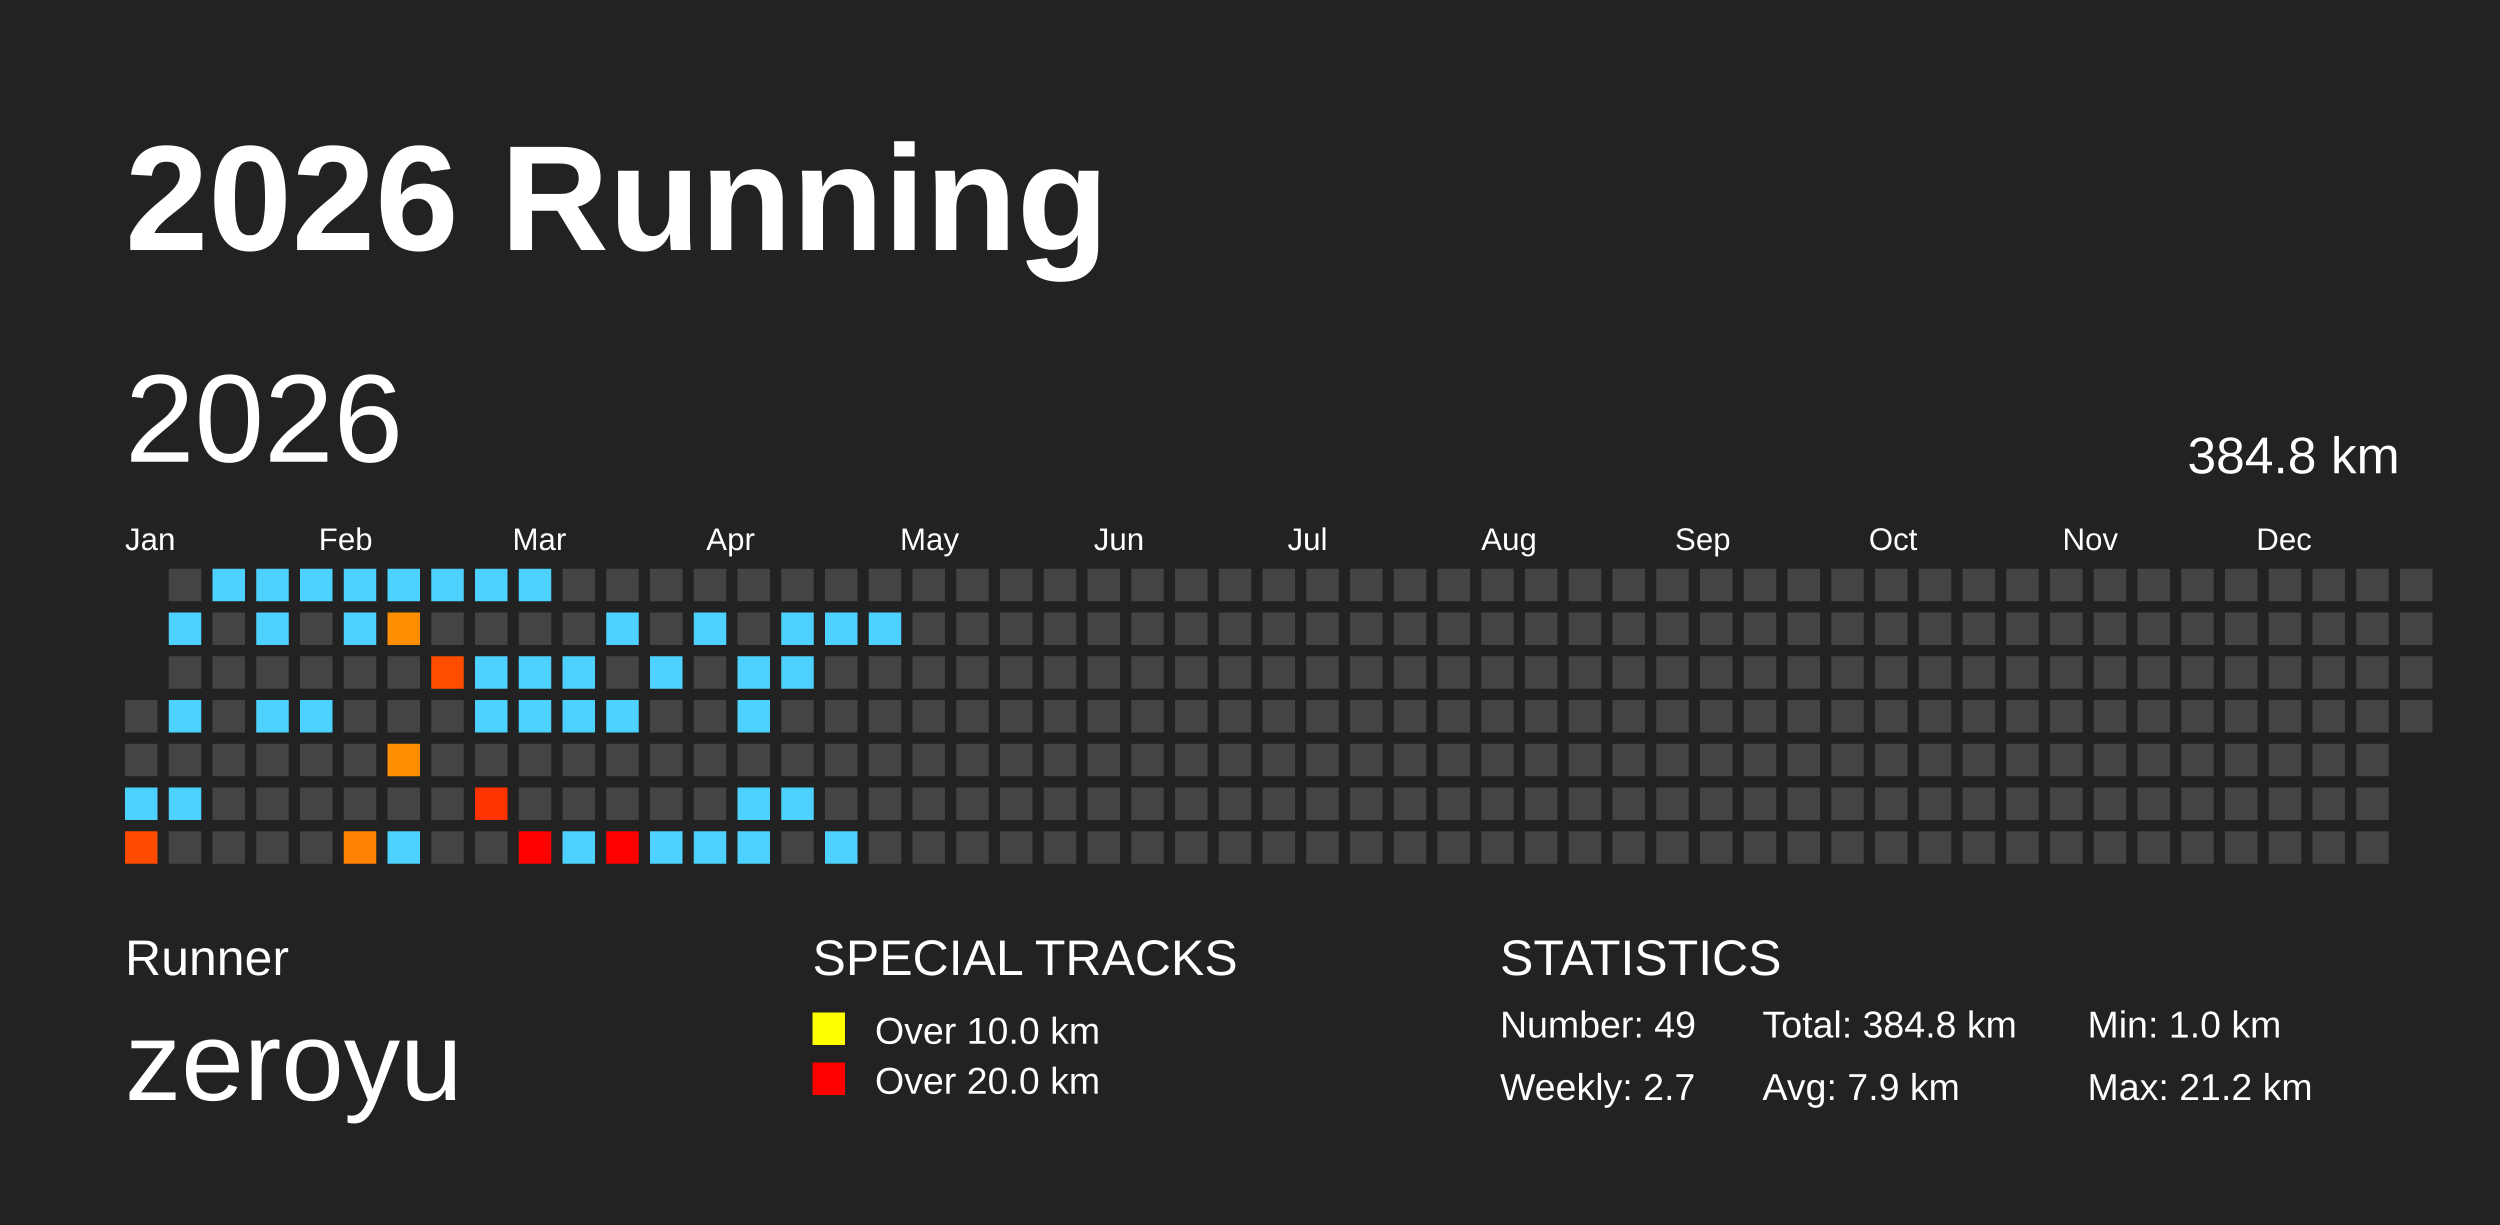
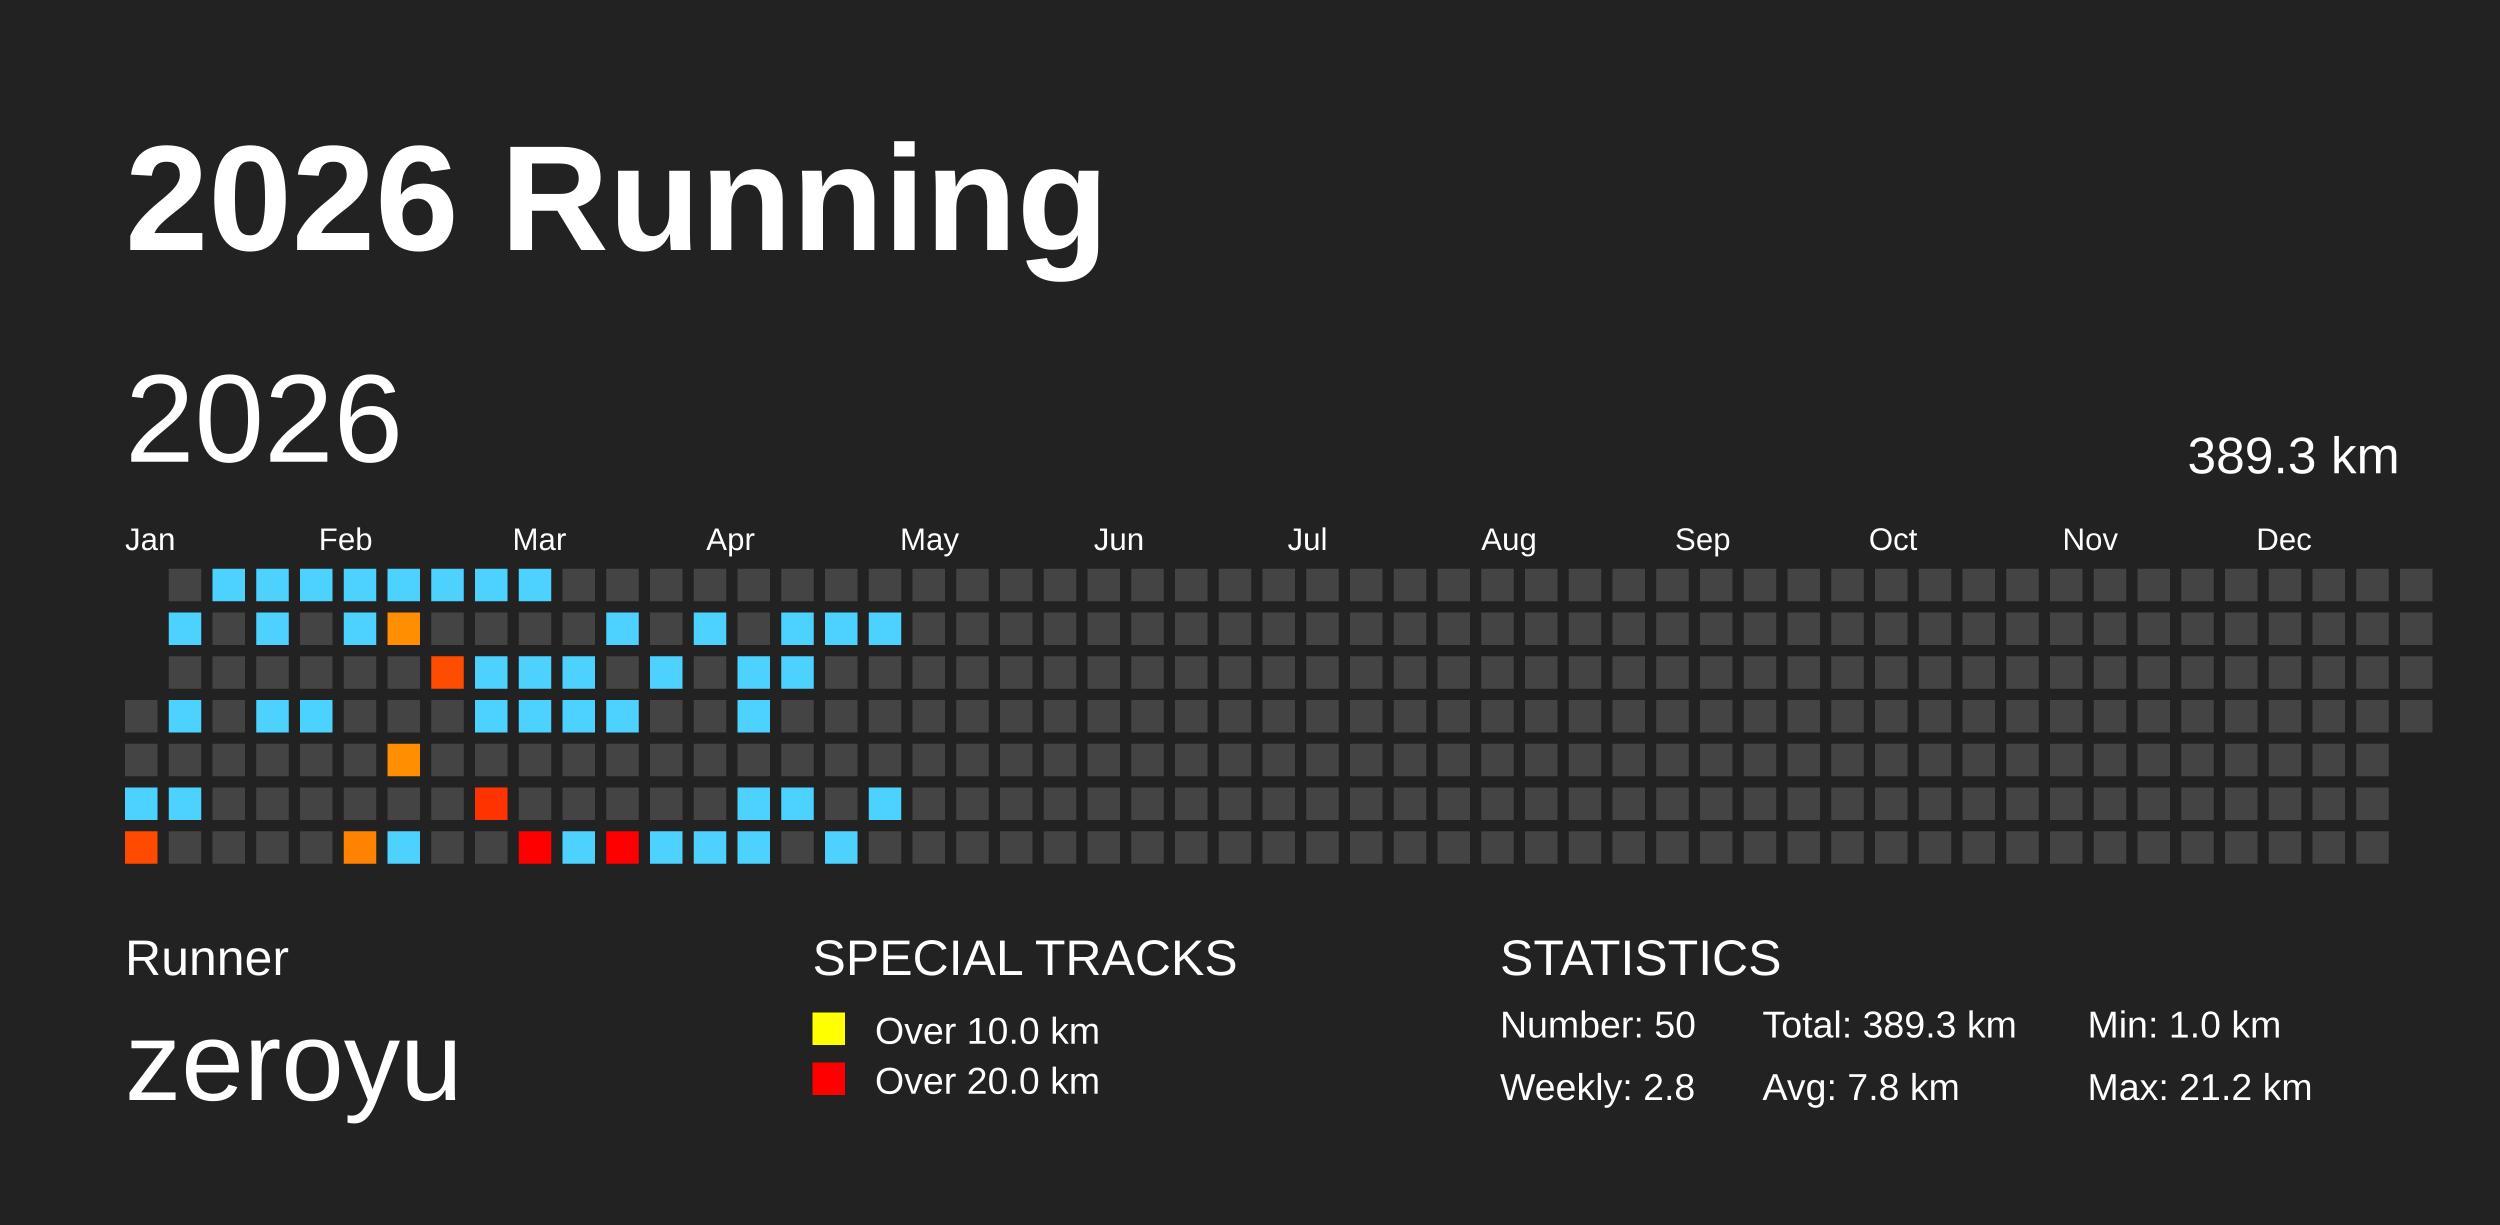
<svg xmlns="http://www.w3.org/2000/svg" baseProfile="full" height="98mm" version="1.1" viewBox="0,0,200,98" width="200mm">
  <defs />
  <rect fill="#222222" height="98" width="200" x="0" y="0" />
  <text fill="#FFFFFF" style="font-size:12px; font-family:Arial; font-weight:bold;" x="10" y="20">2026 Running</text>
  <text fill="#FFFFFF" style="font-size:4px; font-family:Arial" x="10" y="78">Runner</text>
  <text fill="#FFFFFF" style="font-size:9px; font-family:Arial" x="10" y="88">zeroyu</text>
  <text fill="#FFFFFF" style="font-size:4px; font-family:Arial" x="65" y="78">SPECIAL TRACKS</text>
  <rect fill="yellow" height="2.6" width="2.6" x="65" y="81" />
  <text fill="#FFFFFF" style="font-size:3px; font-family:Arial" x="70" y="83.5">Over 10.0 km</text>
  <rect fill="red" height="2.6" width="2.6" x="65" y="85" />
  <text fill="#FFFFFF" style="font-size:3px; font-family:Arial" x="70" y="87.5">Over 20.0 km</text>
  <text fill="#FFFFFF" style="font-size:4px; font-family:Arial" x="120" y="78">STATISTICS</text>
-   <text fill="#FFFFFF" style="font-size:3px; font-family:Arial" x="120" y="83">Number: 49</text>
-   <text fill="#FFFFFF" style="font-size:3px; font-family:Arial" x="120" y="88">Weekly: 2.7</text>
-   <text fill="#FFFFFF" style="font-size:3px; font-family:Arial" x="141" y="83">Total: 384.8 km</text>
-   <text fill="#FFFFFF" style="font-size:3px; font-family:Arial" x="141" y="88">Avg: 7.9 km</text>
+   <text fill="#FFFFFF" style="font-size:3px; font-family:Arial" x="120" y="83">Number: 50</text>
+   <text fill="#FFFFFF" style="font-size:3px; font-family:Arial" x="120" y="88">Weekly: 2.8</text>
+   <text fill="#FFFFFF" style="font-size:3px; font-family:Arial" x="141" y="83">Total: 389.3 km</text>
+   <text fill="#FFFFFF" style="font-size:3px; font-family:Arial" x="141" y="88">Avg: 7.8 km</text>
  <text fill="#FFFFFF" style="font-size:3px; font-family:Arial" x="167" y="83">Min: 1.0 km</text>
  <text fill="#FFFFFF" style="font-size:3px; font-family:Arial" x="167" y="88">Max: 21.2 km</text>
  <text dominant-baseline="hanging" fill="#FFFFFF" style="font-size:10.0px; font-family:Arial;" x="10" y="30">2026</text>
-   <text dominant-baseline="hanging" fill="#FFFFFF" style="font-size:4.125px; font-family:Arial;" x="175" y="35">384.8 km</text>
+   <text dominant-baseline="hanging" fill="#FFFFFF" style="font-size:4.125px; font-family:Arial;" x="175" y="35">389.3 km</text>
  <text fill="#FFFFFF" style="font-size:2.5px; font-family:Arial" x="10.0" y="44">Jan</text>
  <text fill="#FFFFFF" style="font-size:2.5px; font-family:Arial" x="25.5" y="44">Feb</text>
  <text fill="#FFFFFF" style="font-size:2.5px; font-family:Arial" x="41.0" y="44">Mar</text>
  <text fill="#FFFFFF" style="font-size:2.5px; font-family:Arial" x="56.5" y="44">Apr</text>
  <text fill="#FFFFFF" style="font-size:2.5px; font-family:Arial" x="72.0" y="44">May</text>
  <text fill="#FFFFFF" style="font-size:2.5px; font-family:Arial" x="87.5" y="44">Jun</text>
  <text fill="#FFFFFF" style="font-size:2.5px; font-family:Arial" x="103.0" y="44">Jul</text>
  <text fill="#FFFFFF" style="font-size:2.5px; font-family:Arial" x="118.5" y="44">Aug</text>
  <text fill="#FFFFFF" style="font-size:2.5px; font-family:Arial" x="134.0" y="44">Sep</text>
  <text fill="#FFFFFF" style="font-size:2.5px; font-family:Arial" x="149.5" y="44">Oct</text>
  <text fill="#FFFFFF" style="font-size:2.5px; font-family:Arial" x="165.0" y="44">Nov</text>
  <text fill="#FFFFFF" style="font-size:2.5px; font-family:Arial" x="180.5" y="44">Dec</text>
  <rect fill="#444444" height="2.6" width="2.6" x="10.0" y="56.0" />
  <rect fill="#444444" height="2.6" width="2.6" x="10.0" y="59.5" />
  <rect fill="#4dd2ff" height="2.6" width="2.6" x="10.0" y="63.0" />
  <rect fill="#ff4b00" height="2.6" width="2.6" x="10.0" y="66.5" />
  <rect fill="#444444" height="2.6" width="2.6" x="13.5" y="45.5" />
  <rect fill="#4dd2ff" height="2.6" width="2.6" x="13.5" y="49.0" />
  <rect fill="#444444" height="2.6" width="2.6" x="13.5" y="52.5" />
  <rect fill="#4dd2ff" height="2.6" width="2.6" x="13.5" y="56.0" />
  <rect fill="#444444" height="2.6" width="2.6" x="13.5" y="59.5" />
  <rect fill="#4dd2ff" height="2.6" width="2.6" x="13.5" y="63.0" />
  <rect fill="#444444" height="2.6" width="2.6" x="13.5" y="66.5" />
  <rect fill="#4dd2ff" height="2.6" width="2.6" x="17.0" y="45.5" />
  <rect fill="#444444" height="2.6" width="2.6" x="17.0" y="49.0" />
  <rect fill="#444444" height="2.6" width="2.6" x="17.0" y="52.5" />
  <rect fill="#444444" height="2.6" width="2.6" x="17.0" y="56.0" />
  <rect fill="#444444" height="2.6" width="2.6" x="17.0" y="59.5" />
  <rect fill="#444444" height="2.6" width="2.6" x="17.0" y="63.0" />
  <rect fill="#444444" height="2.6" width="2.6" x="17.0" y="66.5" />
  <rect fill="#4dd2ff" height="2.6" width="2.6" x="20.5" y="45.5" />
  <rect fill="#4dd2ff" height="2.6" width="2.6" x="20.5" y="49.0" />
  <rect fill="#444444" height="2.6" width="2.6" x="20.5" y="52.5" />
  <rect fill="#4dd2ff" height="2.6" width="2.6" x="20.5" y="56.0" />
  <rect fill="#444444" height="2.6" width="2.6" x="20.5" y="59.5" />
  <rect fill="#444444" height="2.6" width="2.6" x="20.5" y="63.0" />
  <rect fill="#444444" height="2.6" width="2.6" x="20.5" y="66.5" />
  <rect fill="#4dd2ff" height="2.6" width="2.6" x="24.0" y="45.5" />
  <rect fill="#444444" height="2.6" width="2.6" x="24.0" y="49.0" />
  <rect fill="#444444" height="2.6" width="2.6" x="24.0" y="52.5" />
  <rect fill="#4dd2ff" height="2.6" width="2.6" x="24.0" y="56.0" />
  <rect fill="#444444" height="2.6" width="2.6" x="24.0" y="59.5" />
  <rect fill="#444444" height="2.6" width="2.6" x="24.0" y="63.0" />
  <rect fill="#444444" height="2.6" width="2.6" x="24.0" y="66.5" />
  <rect fill="#4dd2ff" height="2.6" width="2.6" x="27.5" y="45.5" />
  <rect fill="#4dd2ff" height="2.6" width="2.6" x="27.5" y="49.0" />
  <rect fill="#444444" height="2.6" width="2.6" x="27.5" y="52.5" />
  <rect fill="#444444" height="2.6" width="2.6" x="27.5" y="56.0" />
  <rect fill="#444444" height="2.6" width="2.6" x="27.5" y="59.5" />
  <rect fill="#444444" height="2.6" width="2.6" x="27.5" y="63.0" />
  <rect fill="#ff8300" height="2.6" width="2.6" x="27.5" y="66.5" />
  <rect fill="#4dd2ff" height="2.6" width="2.6" x="31.0" y="45.5" />
  <rect fill="#ff8e00" height="2.6" width="2.6" x="31.0" y="49.0" />
  <rect fill="#444444" height="2.6" width="2.6" x="31.0" y="52.5" />
  <rect fill="#444444" height="2.6" width="2.6" x="31.0" y="56.0" />
  <rect fill="#ff8e00" height="2.6" width="2.6" x="31.0" y="59.5" />
  <rect fill="#444444" height="2.6" width="2.6" x="31.0" y="63.0" />
  <rect fill="#4dd2ff" height="2.6" width="2.6" x="31.0" y="66.5" />
  <rect fill="#4dd2ff" height="2.6" width="2.6" x="34.5" y="45.5" />
  <rect fill="#444444" height="2.6" width="2.6" x="34.5" y="49.0" />
  <rect fill="#ff4d00" height="2.6" width="2.6" x="34.5" y="52.5" />
  <rect fill="#444444" height="2.6" width="2.6" x="34.5" y="56.0" />
  <rect fill="#444444" height="2.6" width="2.6" x="34.5" y="59.5" />
  <rect fill="#444444" height="2.6" width="2.6" x="34.5" y="63.0" />
  <rect fill="#444444" height="2.6" width="2.6" x="34.5" y="66.5" />
  <rect fill="#4dd2ff" height="2.6" width="2.6" x="38.0" y="45.5" />
  <rect fill="#444444" height="2.6" width="2.6" x="38.0" y="49.0" />
  <rect fill="#4dd2ff" height="2.6" width="2.6" x="38.0" y="52.5" />
  <rect fill="#4dd2ff" height="2.6" width="2.6" x="38.0" y="56.0" />
  <rect fill="#444444" height="2.6" width="2.6" x="38.0" y="59.5" />
  <rect fill="#ff3300" height="2.6" width="2.6" x="38.0" y="63.0" />
  <rect fill="#444444" height="2.6" width="2.6" x="38.0" y="66.5" />
  <rect fill="#4dd2ff" height="2.6" width="2.6" x="41.5" y="45.5" />
  <rect fill="#444444" height="2.6" width="2.6" x="41.5" y="49.0" />
  <rect fill="#4dd2ff" height="2.6" width="2.6" x="41.5" y="52.5" />
  <rect fill="#4dd2ff" height="2.6" width="2.6" x="41.5" y="56.0" />
  <rect fill="#444444" height="2.6" width="2.6" x="41.5" y="59.5" />
  <rect fill="#444444" height="2.6" width="2.6" x="41.5" y="63.0" />
  <rect fill="red" height="2.6" width="2.6" x="41.5" y="66.5" />
  <rect fill="#444444" height="2.6" width="2.6" x="45.0" y="45.5" />
  <rect fill="#444444" height="2.6" width="2.6" x="45.0" y="49.0" />
  <rect fill="#4dd2ff" height="2.6" width="2.6" x="45.0" y="52.5" />
  <rect fill="#4dd2ff" height="2.6" width="2.6" x="45.0" y="56.0" />
  <rect fill="#444444" height="2.6" width="2.6" x="45.0" y="59.5" />
  <rect fill="#444444" height="2.6" width="2.6" x="45.0" y="63.0" />
  <rect fill="#4dd2ff" height="2.6" width="2.6" x="45.0" y="66.5" />
  <rect fill="#444444" height="2.6" width="2.6" x="48.5" y="45.5" />
  <rect fill="#4dd2ff" height="2.6" width="2.6" x="48.5" y="49.0" />
  <rect fill="#444444" height="2.6" width="2.6" x="48.5" y="52.5" />
  <rect fill="#4dd2ff" height="2.6" width="2.6" x="48.5" y="56.0" />
  <rect fill="#444444" height="2.6" width="2.6" x="48.5" y="59.5" />
  <rect fill="#444444" height="2.6" width="2.6" x="48.5" y="63.0" />
  <rect fill="red" height="2.6" width="2.6" x="48.5" y="66.5" />
  <rect fill="#444444" height="2.6" width="2.6" x="52.0" y="45.5" />
  <rect fill="#444444" height="2.6" width="2.6" x="52.0" y="49.0" />
  <rect fill="#4dd2ff" height="2.6" width="2.6" x="52.0" y="52.5" />
  <rect fill="#444444" height="2.6" width="2.6" x="52.0" y="56.0" />
  <rect fill="#444444" height="2.6" width="2.6" x="52.0" y="59.5" />
  <rect fill="#444444" height="2.6" width="2.6" x="52.0" y="63.0" />
  <rect fill="#4dd2ff" height="2.6" width="2.6" x="52.0" y="66.5" />
  <rect fill="#444444" height="2.6" width="2.6" x="55.5" y="45.5" />
  <rect fill="#4dd2ff" height="2.6" width="2.6" x="55.5" y="49.0" />
  <rect fill="#444444" height="2.6" width="2.6" x="55.5" y="52.5" />
  <rect fill="#444444" height="2.6" width="2.6" x="55.5" y="56.0" />
  <rect fill="#444444" height="2.6" width="2.6" x="55.5" y="59.5" />
  <rect fill="#444444" height="2.6" width="2.6" x="55.5" y="63.0" />
  <rect fill="#4dd2ff" height="2.6" width="2.6" x="55.5" y="66.5" />
  <rect fill="#444444" height="2.6" width="2.6" x="59.0" y="45.5" />
  <rect fill="#444444" height="2.6" width="2.6" x="59.0" y="49.0" />
  <rect fill="#4dd2ff" height="2.6" width="2.6" x="59.0" y="52.5" />
  <rect fill="#4dd2ff" height="2.6" width="2.6" x="59.0" y="56.0" />
  <rect fill="#444444" height="2.6" width="2.6" x="59.0" y="59.5" />
  <rect fill="#4dd2ff" height="2.6" width="2.6" x="59.0" y="63.0" />
  <rect fill="#4dd2ff" height="2.6" width="2.6" x="59.0" y="66.5" />
  <rect fill="#444444" height="2.6" width="2.6" x="62.5" y="45.5" />
  <rect fill="#4dd2ff" height="2.6" width="2.6" x="62.5" y="49.0" />
  <rect fill="#4dd2ff" height="2.6" width="2.6" x="62.5" y="52.5" />
  <rect fill="#444444" height="2.6" width="2.6" x="62.5" y="56.0" />
  <rect fill="#444444" height="2.6" width="2.6" x="62.5" y="59.5" />
  <rect fill="#4dd2ff" height="2.6" width="2.6" x="62.5" y="63.0" />
  <rect fill="#444444" height="2.6" width="2.6" x="62.5" y="66.5" />
  <rect fill="#444444" height="2.6" width="2.6" x="66.0" y="45.5" />
  <rect fill="#4dd2ff" height="2.6" width="2.6" x="66.0" y="49.0" />
  <rect fill="#444444" height="2.6" width="2.6" x="66.0" y="52.5" />
  <rect fill="#444444" height="2.6" width="2.6" x="66.0" y="56.0" />
  <rect fill="#444444" height="2.6" width="2.6" x="66.0" y="59.5" />
  <rect fill="#444444" height="2.6" width="2.6" x="66.0" y="63.0" />
  <rect fill="#4dd2ff" height="2.6" width="2.6" x="66.0" y="66.5" />
  <rect fill="#444444" height="2.6" width="2.6" x="69.5" y="45.5" />
  <rect fill="#4dd2ff" height="2.6" width="2.6" x="69.5" y="49.0" />
  <rect fill="#444444" height="2.6" width="2.6" x="69.5" y="52.5" />
  <rect fill="#444444" height="2.6" width="2.6" x="69.5" y="56.0" />
  <rect fill="#444444" height="2.6" width="2.6" x="69.5" y="59.5" />
-   <rect fill="#444444" height="2.6" width="2.6" x="69.5" y="63.0" />
+   <rect fill="#4dd2ff" height="2.6" width="2.6" x="69.5" y="63.0" />
  <rect fill="#444444" height="2.6" width="2.6" x="69.5" y="66.5" />
  <rect fill="#444444" height="2.6" width="2.6" x="73.0" y="45.5" />
  <rect fill="#444444" height="2.6" width="2.6" x="73.0" y="49.0" />
  <rect fill="#444444" height="2.6" width="2.6" x="73.0" y="52.5" />
  <rect fill="#444444" height="2.6" width="2.6" x="73.0" y="56.0" />
  <rect fill="#444444" height="2.6" width="2.6" x="73.0" y="59.5" />
  <rect fill="#444444" height="2.6" width="2.6" x="73.0" y="63.0" />
  <rect fill="#444444" height="2.6" width="2.6" x="73.0" y="66.5" />
  <rect fill="#444444" height="2.6" width="2.6" x="76.5" y="45.5" />
  <rect fill="#444444" height="2.6" width="2.6" x="76.5" y="49.0" />
  <rect fill="#444444" height="2.6" width="2.6" x="76.5" y="52.5" />
  <rect fill="#444444" height="2.6" width="2.6" x="76.5" y="56.0" />
  <rect fill="#444444" height="2.6" width="2.6" x="76.5" y="59.5" />
  <rect fill="#444444" height="2.6" width="2.6" x="76.5" y="63.0" />
  <rect fill="#444444" height="2.6" width="2.6" x="76.5" y="66.5" />
  <rect fill="#444444" height="2.6" width="2.6" x="80.0" y="45.5" />
  <rect fill="#444444" height="2.6" width="2.6" x="80.0" y="49.0" />
  <rect fill="#444444" height="2.6" width="2.6" x="80.0" y="52.5" />
  <rect fill="#444444" height="2.6" width="2.6" x="80.0" y="56.0" />
  <rect fill="#444444" height="2.6" width="2.6" x="80.0" y="59.5" />
  <rect fill="#444444" height="2.6" width="2.6" x="80.0" y="63.0" />
  <rect fill="#444444" height="2.6" width="2.6" x="80.0" y="66.5" />
  <rect fill="#444444" height="2.6" width="2.6" x="83.5" y="45.5" />
  <rect fill="#444444" height="2.6" width="2.6" x="83.5" y="49.0" />
  <rect fill="#444444" height="2.6" width="2.6" x="83.5" y="52.5" />
  <rect fill="#444444" height="2.6" width="2.6" x="83.5" y="56.0" />
  <rect fill="#444444" height="2.6" width="2.6" x="83.5" y="59.5" />
  <rect fill="#444444" height="2.6" width="2.6" x="83.5" y="63.0" />
  <rect fill="#444444" height="2.6" width="2.6" x="83.5" y="66.5" />
  <rect fill="#444444" height="2.6" width="2.6" x="87.0" y="45.5" />
  <rect fill="#444444" height="2.6" width="2.6" x="87.0" y="49.0" />
  <rect fill="#444444" height="2.6" width="2.6" x="87.0" y="52.5" />
  <rect fill="#444444" height="2.6" width="2.6" x="87.0" y="56.0" />
  <rect fill="#444444" height="2.6" width="2.6" x="87.0" y="59.5" />
  <rect fill="#444444" height="2.6" width="2.6" x="87.0" y="63.0" />
  <rect fill="#444444" height="2.6" width="2.6" x="87.0" y="66.5" />
  <rect fill="#444444" height="2.6" width="2.6" x="90.5" y="45.5" />
  <rect fill="#444444" height="2.6" width="2.6" x="90.5" y="49.0" />
  <rect fill="#444444" height="2.6" width="2.6" x="90.5" y="52.5" />
  <rect fill="#444444" height="2.6" width="2.6" x="90.5" y="56.0" />
  <rect fill="#444444" height="2.6" width="2.6" x="90.5" y="59.5" />
  <rect fill="#444444" height="2.6" width="2.6" x="90.5" y="63.0" />
  <rect fill="#444444" height="2.6" width="2.6" x="90.5" y="66.5" />
  <rect fill="#444444" height="2.6" width="2.6" x="94.0" y="45.5" />
  <rect fill="#444444" height="2.6" width="2.6" x="94.0" y="49.0" />
  <rect fill="#444444" height="2.6" width="2.6" x="94.0" y="52.5" />
  <rect fill="#444444" height="2.6" width="2.6" x="94.0" y="56.0" />
  <rect fill="#444444" height="2.6" width="2.6" x="94.0" y="59.5" />
  <rect fill="#444444" height="2.6" width="2.6" x="94.0" y="63.0" />
  <rect fill="#444444" height="2.6" width="2.6" x="94.0" y="66.5" />
  <rect fill="#444444" height="2.6" width="2.6" x="97.5" y="45.5" />
  <rect fill="#444444" height="2.6" width="2.6" x="97.5" y="49.0" />
  <rect fill="#444444" height="2.6" width="2.6" x="97.5" y="52.5" />
  <rect fill="#444444" height="2.6" width="2.6" x="97.5" y="56.0" />
  <rect fill="#444444" height="2.6" width="2.6" x="97.5" y="59.5" />
  <rect fill="#444444" height="2.6" width="2.6" x="97.5" y="63.0" />
  <rect fill="#444444" height="2.6" width="2.6" x="97.5" y="66.5" />
  <rect fill="#444444" height="2.6" width="2.6" x="101.0" y="45.5" />
  <rect fill="#444444" height="2.6" width="2.6" x="101.0" y="49.0" />
  <rect fill="#444444" height="2.6" width="2.6" x="101.0" y="52.5" />
  <rect fill="#444444" height="2.6" width="2.6" x="101.0" y="56.0" />
  <rect fill="#444444" height="2.6" width="2.6" x="101.0" y="59.5" />
  <rect fill="#444444" height="2.6" width="2.6" x="101.0" y="63.0" />
  <rect fill="#444444" height="2.6" width="2.6" x="101.0" y="66.5" />
  <rect fill="#444444" height="2.6" width="2.6" x="104.5" y="45.5" />
  <rect fill="#444444" height="2.6" width="2.6" x="104.5" y="49.0" />
  <rect fill="#444444" height="2.6" width="2.6" x="104.5" y="52.5" />
  <rect fill="#444444" height="2.6" width="2.6" x="104.5" y="56.0" />
  <rect fill="#444444" height="2.6" width="2.6" x="104.5" y="59.5" />
  <rect fill="#444444" height="2.6" width="2.6" x="104.5" y="63.0" />
  <rect fill="#444444" height="2.6" width="2.6" x="104.5" y="66.5" />
  <rect fill="#444444" height="2.6" width="2.6" x="108.0" y="45.5" />
  <rect fill="#444444" height="2.6" width="2.6" x="108.0" y="49.0" />
  <rect fill="#444444" height="2.6" width="2.6" x="108.0" y="52.5" />
  <rect fill="#444444" height="2.6" width="2.6" x="108.0" y="56.0" />
  <rect fill="#444444" height="2.6" width="2.6" x="108.0" y="59.5" />
  <rect fill="#444444" height="2.6" width="2.6" x="108.0" y="63.0" />
  <rect fill="#444444" height="2.6" width="2.6" x="108.0" y="66.5" />
  <rect fill="#444444" height="2.6" width="2.6" x="111.5" y="45.5" />
  <rect fill="#444444" height="2.6" width="2.6" x="111.5" y="49.0" />
  <rect fill="#444444" height="2.6" width="2.6" x="111.5" y="52.5" />
  <rect fill="#444444" height="2.6" width="2.6" x="111.5" y="56.0" />
  <rect fill="#444444" height="2.6" width="2.6" x="111.5" y="59.5" />
  <rect fill="#444444" height="2.6" width="2.6" x="111.5" y="63.0" />
  <rect fill="#444444" height="2.6" width="2.6" x="111.5" y="66.5" />
  <rect fill="#444444" height="2.6" width="2.6" x="115.0" y="45.5" />
  <rect fill="#444444" height="2.6" width="2.6" x="115.0" y="49.0" />
  <rect fill="#444444" height="2.6" width="2.6" x="115.0" y="52.5" />
  <rect fill="#444444" height="2.6" width="2.6" x="115.0" y="56.0" />
  <rect fill="#444444" height="2.6" width="2.6" x="115.0" y="59.5" />
  <rect fill="#444444" height="2.6" width="2.6" x="115.0" y="63.0" />
  <rect fill="#444444" height="2.6" width="2.6" x="115.0" y="66.5" />
  <rect fill="#444444" height="2.6" width="2.6" x="118.5" y="45.5" />
  <rect fill="#444444" height="2.6" width="2.6" x="118.5" y="49.0" />
  <rect fill="#444444" height="2.6" width="2.6" x="118.5" y="52.5" />
  <rect fill="#444444" height="2.6" width="2.6" x="118.5" y="56.0" />
  <rect fill="#444444" height="2.6" width="2.6" x="118.5" y="59.5" />
  <rect fill="#444444" height="2.6" width="2.6" x="118.5" y="63.0" />
  <rect fill="#444444" height="2.6" width="2.6" x="118.5" y="66.5" />
  <rect fill="#444444" height="2.6" width="2.6" x="122.0" y="45.5" />
  <rect fill="#444444" height="2.6" width="2.6" x="122.0" y="49.0" />
  <rect fill="#444444" height="2.6" width="2.6" x="122.0" y="52.5" />
  <rect fill="#444444" height="2.6" width="2.6" x="122.0" y="56.0" />
  <rect fill="#444444" height="2.6" width="2.6" x="122.0" y="59.5" />
  <rect fill="#444444" height="2.6" width="2.6" x="122.0" y="63.0" />
  <rect fill="#444444" height="2.6" width="2.6" x="122.0" y="66.5" />
  <rect fill="#444444" height="2.6" width="2.6" x="125.5" y="45.5" />
  <rect fill="#444444" height="2.6" width="2.6" x="125.5" y="49.0" />
  <rect fill="#444444" height="2.6" width="2.6" x="125.5" y="52.5" />
  <rect fill="#444444" height="2.6" width="2.6" x="125.5" y="56.0" />
  <rect fill="#444444" height="2.6" width="2.6" x="125.5" y="59.5" />
  <rect fill="#444444" height="2.6" width="2.6" x="125.5" y="63.0" />
  <rect fill="#444444" height="2.6" width="2.6" x="125.5" y="66.5" />
  <rect fill="#444444" height="2.6" width="2.6" x="129.0" y="45.5" />
  <rect fill="#444444" height="2.6" width="2.6" x="129.0" y="49.0" />
  <rect fill="#444444" height="2.6" width="2.6" x="129.0" y="52.5" />
  <rect fill="#444444" height="2.6" width="2.6" x="129.0" y="56.0" />
  <rect fill="#444444" height="2.6" width="2.6" x="129.0" y="59.5" />
  <rect fill="#444444" height="2.6" width="2.6" x="129.0" y="63.0" />
  <rect fill="#444444" height="2.6" width="2.6" x="129.0" y="66.5" />
  <rect fill="#444444" height="2.6" width="2.6" x="132.5" y="45.5" />
  <rect fill="#444444" height="2.6" width="2.6" x="132.5" y="49.0" />
  <rect fill="#444444" height="2.6" width="2.6" x="132.5" y="52.5" />
  <rect fill="#444444" height="2.6" width="2.6" x="132.5" y="56.0" />
  <rect fill="#444444" height="2.6" width="2.6" x="132.5" y="59.5" />
  <rect fill="#444444" height="2.6" width="2.6" x="132.5" y="63.0" />
  <rect fill="#444444" height="2.6" width="2.6" x="132.5" y="66.5" />
  <rect fill="#444444" height="2.6" width="2.6" x="136.0" y="45.5" />
  <rect fill="#444444" height="2.6" width="2.6" x="136.0" y="49.0" />
  <rect fill="#444444" height="2.6" width="2.6" x="136.0" y="52.5" />
  <rect fill="#444444" height="2.6" width="2.6" x="136.0" y="56.0" />
  <rect fill="#444444" height="2.6" width="2.6" x="136.0" y="59.5" />
  <rect fill="#444444" height="2.6" width="2.6" x="136.0" y="63.0" />
  <rect fill="#444444" height="2.6" width="2.6" x="136.0" y="66.5" />
  <rect fill="#444444" height="2.6" width="2.6" x="139.5" y="45.5" />
  <rect fill="#444444" height="2.6" width="2.6" x="139.5" y="49.0" />
  <rect fill="#444444" height="2.6" width="2.6" x="139.5" y="52.5" />
  <rect fill="#444444" height="2.6" width="2.6" x="139.5" y="56.0" />
  <rect fill="#444444" height="2.6" width="2.6" x="139.5" y="59.5" />
  <rect fill="#444444" height="2.6" width="2.6" x="139.5" y="63.0" />
  <rect fill="#444444" height="2.6" width="2.6" x="139.5" y="66.5" />
  <rect fill="#444444" height="2.6" width="2.6" x="143.0" y="45.5" />
  <rect fill="#444444" height="2.6" width="2.6" x="143.0" y="49.0" />
  <rect fill="#444444" height="2.6" width="2.6" x="143.0" y="52.5" />
  <rect fill="#444444" height="2.6" width="2.6" x="143.0" y="56.0" />
  <rect fill="#444444" height="2.6" width="2.6" x="143.0" y="59.5" />
  <rect fill="#444444" height="2.6" width="2.6" x="143.0" y="63.0" />
  <rect fill="#444444" height="2.6" width="2.6" x="143.0" y="66.5" />
  <rect fill="#444444" height="2.6" width="2.6" x="146.5" y="45.5" />
  <rect fill="#444444" height="2.6" width="2.6" x="146.5" y="49.0" />
  <rect fill="#444444" height="2.6" width="2.6" x="146.5" y="52.5" />
  <rect fill="#444444" height="2.6" width="2.6" x="146.5" y="56.0" />
  <rect fill="#444444" height="2.6" width="2.6" x="146.5" y="59.5" />
  <rect fill="#444444" height="2.6" width="2.6" x="146.5" y="63.0" />
  <rect fill="#444444" height="2.6" width="2.6" x="146.5" y="66.5" />
  <rect fill="#444444" height="2.6" width="2.6" x="150.0" y="45.5" />
  <rect fill="#444444" height="2.6" width="2.6" x="150.0" y="49.0" />
  <rect fill="#444444" height="2.6" width="2.6" x="150.0" y="52.5" />
  <rect fill="#444444" height="2.6" width="2.6" x="150.0" y="56.0" />
  <rect fill="#444444" height="2.6" width="2.6" x="150.0" y="59.5" />
  <rect fill="#444444" height="2.6" width="2.6" x="150.0" y="63.0" />
  <rect fill="#444444" height="2.6" width="2.6" x="150.0" y="66.5" />
  <rect fill="#444444" height="2.6" width="2.6" x="153.5" y="45.5" />
  <rect fill="#444444" height="2.6" width="2.6" x="153.5" y="49.0" />
  <rect fill="#444444" height="2.6" width="2.6" x="153.5" y="52.5" />
  <rect fill="#444444" height="2.6" width="2.6" x="153.5" y="56.0" />
  <rect fill="#444444" height="2.6" width="2.6" x="153.5" y="59.5" />
  <rect fill="#444444" height="2.6" width="2.6" x="153.5" y="63.0" />
  <rect fill="#444444" height="2.6" width="2.6" x="153.5" y="66.5" />
  <rect fill="#444444" height="2.6" width="2.6" x="157.0" y="45.5" />
  <rect fill="#444444" height="2.6" width="2.6" x="157.0" y="49.0" />
  <rect fill="#444444" height="2.6" width="2.6" x="157.0" y="52.5" />
  <rect fill="#444444" height="2.6" width="2.6" x="157.0" y="56.0" />
  <rect fill="#444444" height="2.6" width="2.6" x="157.0" y="59.5" />
  <rect fill="#444444" height="2.6" width="2.6" x="157.0" y="63.0" />
  <rect fill="#444444" height="2.6" width="2.6" x="157.0" y="66.5" />
  <rect fill="#444444" height="2.6" width="2.6" x="160.5" y="45.5" />
  <rect fill="#444444" height="2.6" width="2.6" x="160.5" y="49.0" />
  <rect fill="#444444" height="2.6" width="2.6" x="160.5" y="52.5" />
  <rect fill="#444444" height="2.6" width="2.6" x="160.5" y="56.0" />
  <rect fill="#444444" height="2.6" width="2.6" x="160.5" y="59.5" />
  <rect fill="#444444" height="2.6" width="2.6" x="160.5" y="63.0" />
  <rect fill="#444444" height="2.6" width="2.6" x="160.5" y="66.5" />
  <rect fill="#444444" height="2.6" width="2.6" x="164.0" y="45.5" />
  <rect fill="#444444" height="2.6" width="2.6" x="164.0" y="49.0" />
  <rect fill="#444444" height="2.6" width="2.6" x="164.0" y="52.5" />
  <rect fill="#444444" height="2.6" width="2.6" x="164.0" y="56.0" />
  <rect fill="#444444" height="2.6" width="2.6" x="164.0" y="59.5" />
  <rect fill="#444444" height="2.6" width="2.6" x="164.0" y="63.0" />
  <rect fill="#444444" height="2.6" width="2.6" x="164.0" y="66.5" />
  <rect fill="#444444" height="2.6" width="2.6" x="167.5" y="45.5" />
  <rect fill="#444444" height="2.6" width="2.6" x="167.5" y="49.0" />
  <rect fill="#444444" height="2.6" width="2.6" x="167.5" y="52.5" />
  <rect fill="#444444" height="2.6" width="2.6" x="167.5" y="56.0" />
  <rect fill="#444444" height="2.6" width="2.6" x="167.5" y="59.5" />
  <rect fill="#444444" height="2.6" width="2.6" x="167.5" y="63.0" />
  <rect fill="#444444" height="2.6" width="2.6" x="167.5" y="66.5" />
  <rect fill="#444444" height="2.6" width="2.6" x="171.0" y="45.5" />
  <rect fill="#444444" height="2.6" width="2.6" x="171.0" y="49.0" />
  <rect fill="#444444" height="2.6" width="2.6" x="171.0" y="52.5" />
  <rect fill="#444444" height="2.6" width="2.6" x="171.0" y="56.0" />
  <rect fill="#444444" height="2.6" width="2.6" x="171.0" y="59.5" />
  <rect fill="#444444" height="2.6" width="2.6" x="171.0" y="63.0" />
  <rect fill="#444444" height="2.6" width="2.6" x="171.0" y="66.5" />
  <rect fill="#444444" height="2.6" width="2.6" x="174.5" y="45.5" />
  <rect fill="#444444" height="2.6" width="2.6" x="174.5" y="49.0" />
  <rect fill="#444444" height="2.6" width="2.6" x="174.5" y="52.5" />
  <rect fill="#444444" height="2.6" width="2.6" x="174.5" y="56.0" />
  <rect fill="#444444" height="2.6" width="2.6" x="174.5" y="59.5" />
  <rect fill="#444444" height="2.6" width="2.6" x="174.5" y="63.0" />
  <rect fill="#444444" height="2.6" width="2.6" x="174.5" y="66.5" />
  <rect fill="#444444" height="2.6" width="2.6" x="178.0" y="45.5" />
  <rect fill="#444444" height="2.6" width="2.6" x="178.0" y="49.0" />
  <rect fill="#444444" height="2.6" width="2.6" x="178.0" y="52.5" />
  <rect fill="#444444" height="2.6" width="2.6" x="178.0" y="56.0" />
  <rect fill="#444444" height="2.6" width="2.6" x="178.0" y="59.5" />
  <rect fill="#444444" height="2.6" width="2.6" x="178.0" y="63.0" />
  <rect fill="#444444" height="2.6" width="2.6" x="178.0" y="66.5" />
  <rect fill="#444444" height="2.6" width="2.6" x="181.5" y="45.5" />
  <rect fill="#444444" height="2.6" width="2.6" x="181.5" y="49.0" />
  <rect fill="#444444" height="2.6" width="2.6" x="181.5" y="52.5" />
  <rect fill="#444444" height="2.6" width="2.6" x="181.5" y="56.0" />
  <rect fill="#444444" height="2.6" width="2.6" x="181.5" y="59.5" />
  <rect fill="#444444" height="2.6" width="2.6" x="181.5" y="63.0" />
  <rect fill="#444444" height="2.6" width="2.6" x="181.5" y="66.5" />
  <rect fill="#444444" height="2.6" width="2.6" x="185.0" y="45.5" />
  <rect fill="#444444" height="2.6" width="2.6" x="185.0" y="49.0" />
  <rect fill="#444444" height="2.6" width="2.6" x="185.0" y="52.5" />
  <rect fill="#444444" height="2.6" width="2.6" x="185.0" y="56.0" />
  <rect fill="#444444" height="2.6" width="2.6" x="185.0" y="59.5" />
  <rect fill="#444444" height="2.6" width="2.6" x="185.0" y="63.0" />
  <rect fill="#444444" height="2.6" width="2.6" x="185.0" y="66.5" />
  <rect fill="#444444" height="2.6" width="2.6" x="188.5" y="45.5" />
  <rect fill="#444444" height="2.6" width="2.6" x="188.5" y="49.0" />
  <rect fill="#444444" height="2.6" width="2.6" x="188.5" y="52.5" />
  <rect fill="#444444" height="2.6" width="2.6" x="188.5" y="56.0" />
  <rect fill="#444444" height="2.6" width="2.6" x="188.5" y="59.5" />
  <rect fill="#444444" height="2.6" width="2.6" x="188.5" y="63.0" />
  <rect fill="#444444" height="2.6" width="2.6" x="188.5" y="66.5" />
  <rect fill="#444444" height="2.6" width="2.6" x="192.0" y="45.5" />
  <rect fill="#444444" height="2.6" width="2.6" x="192.0" y="49.0" />
  <rect fill="#444444" height="2.6" width="2.6" x="192.0" y="52.5" />
  <rect fill="#444444" height="2.6" width="2.6" x="192.0" y="56.0" />
</svg>
